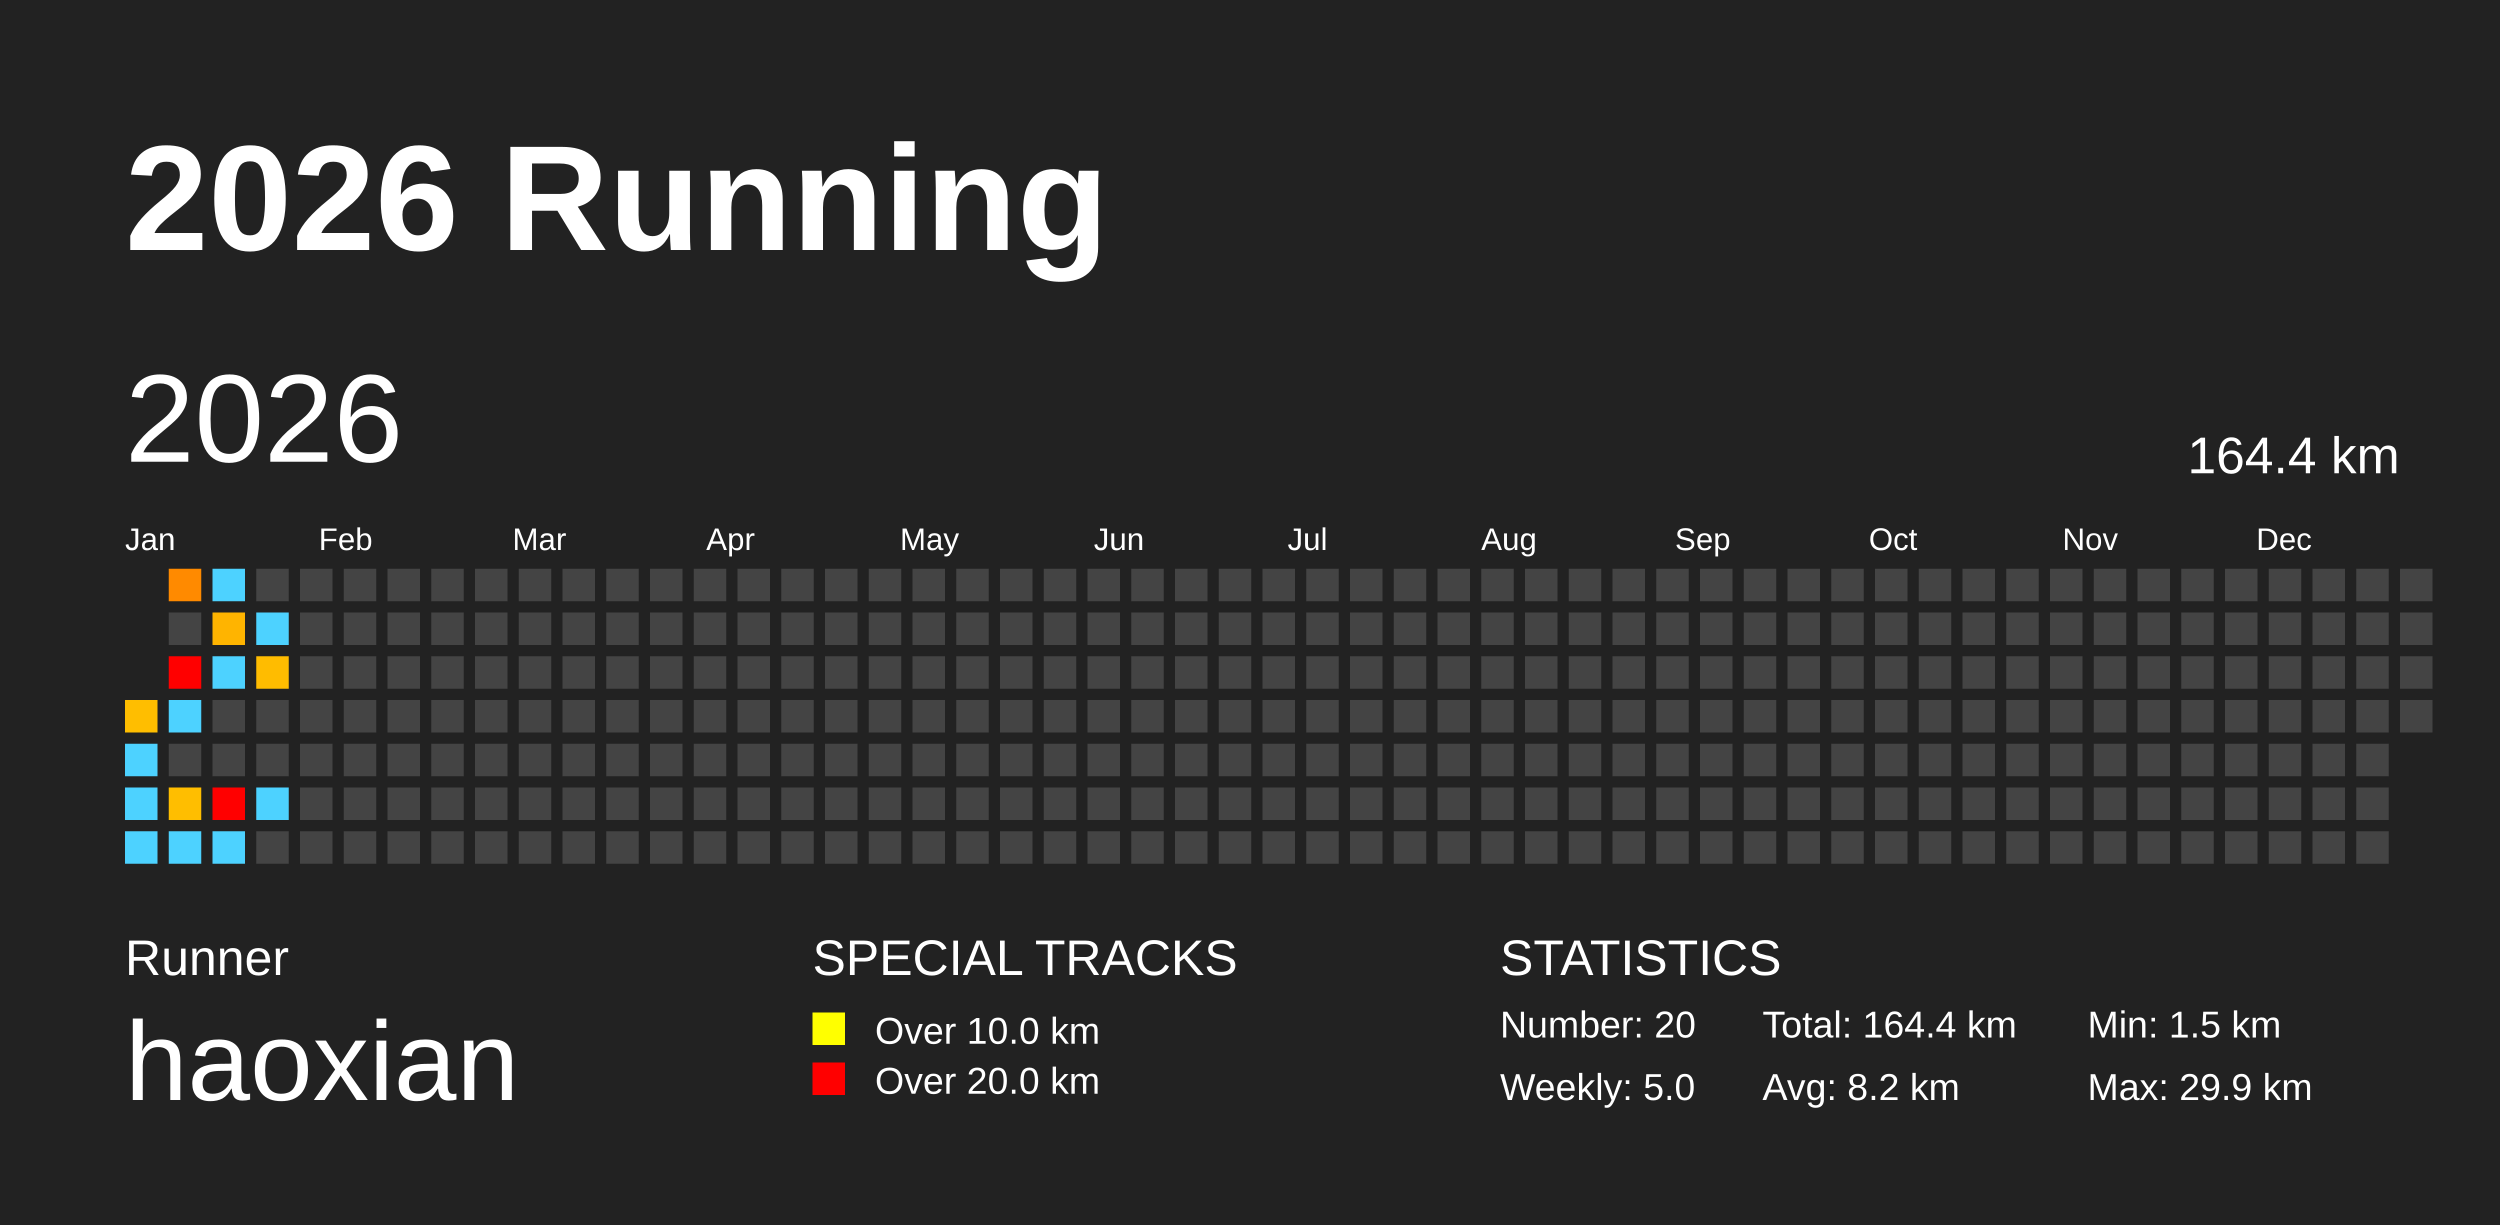
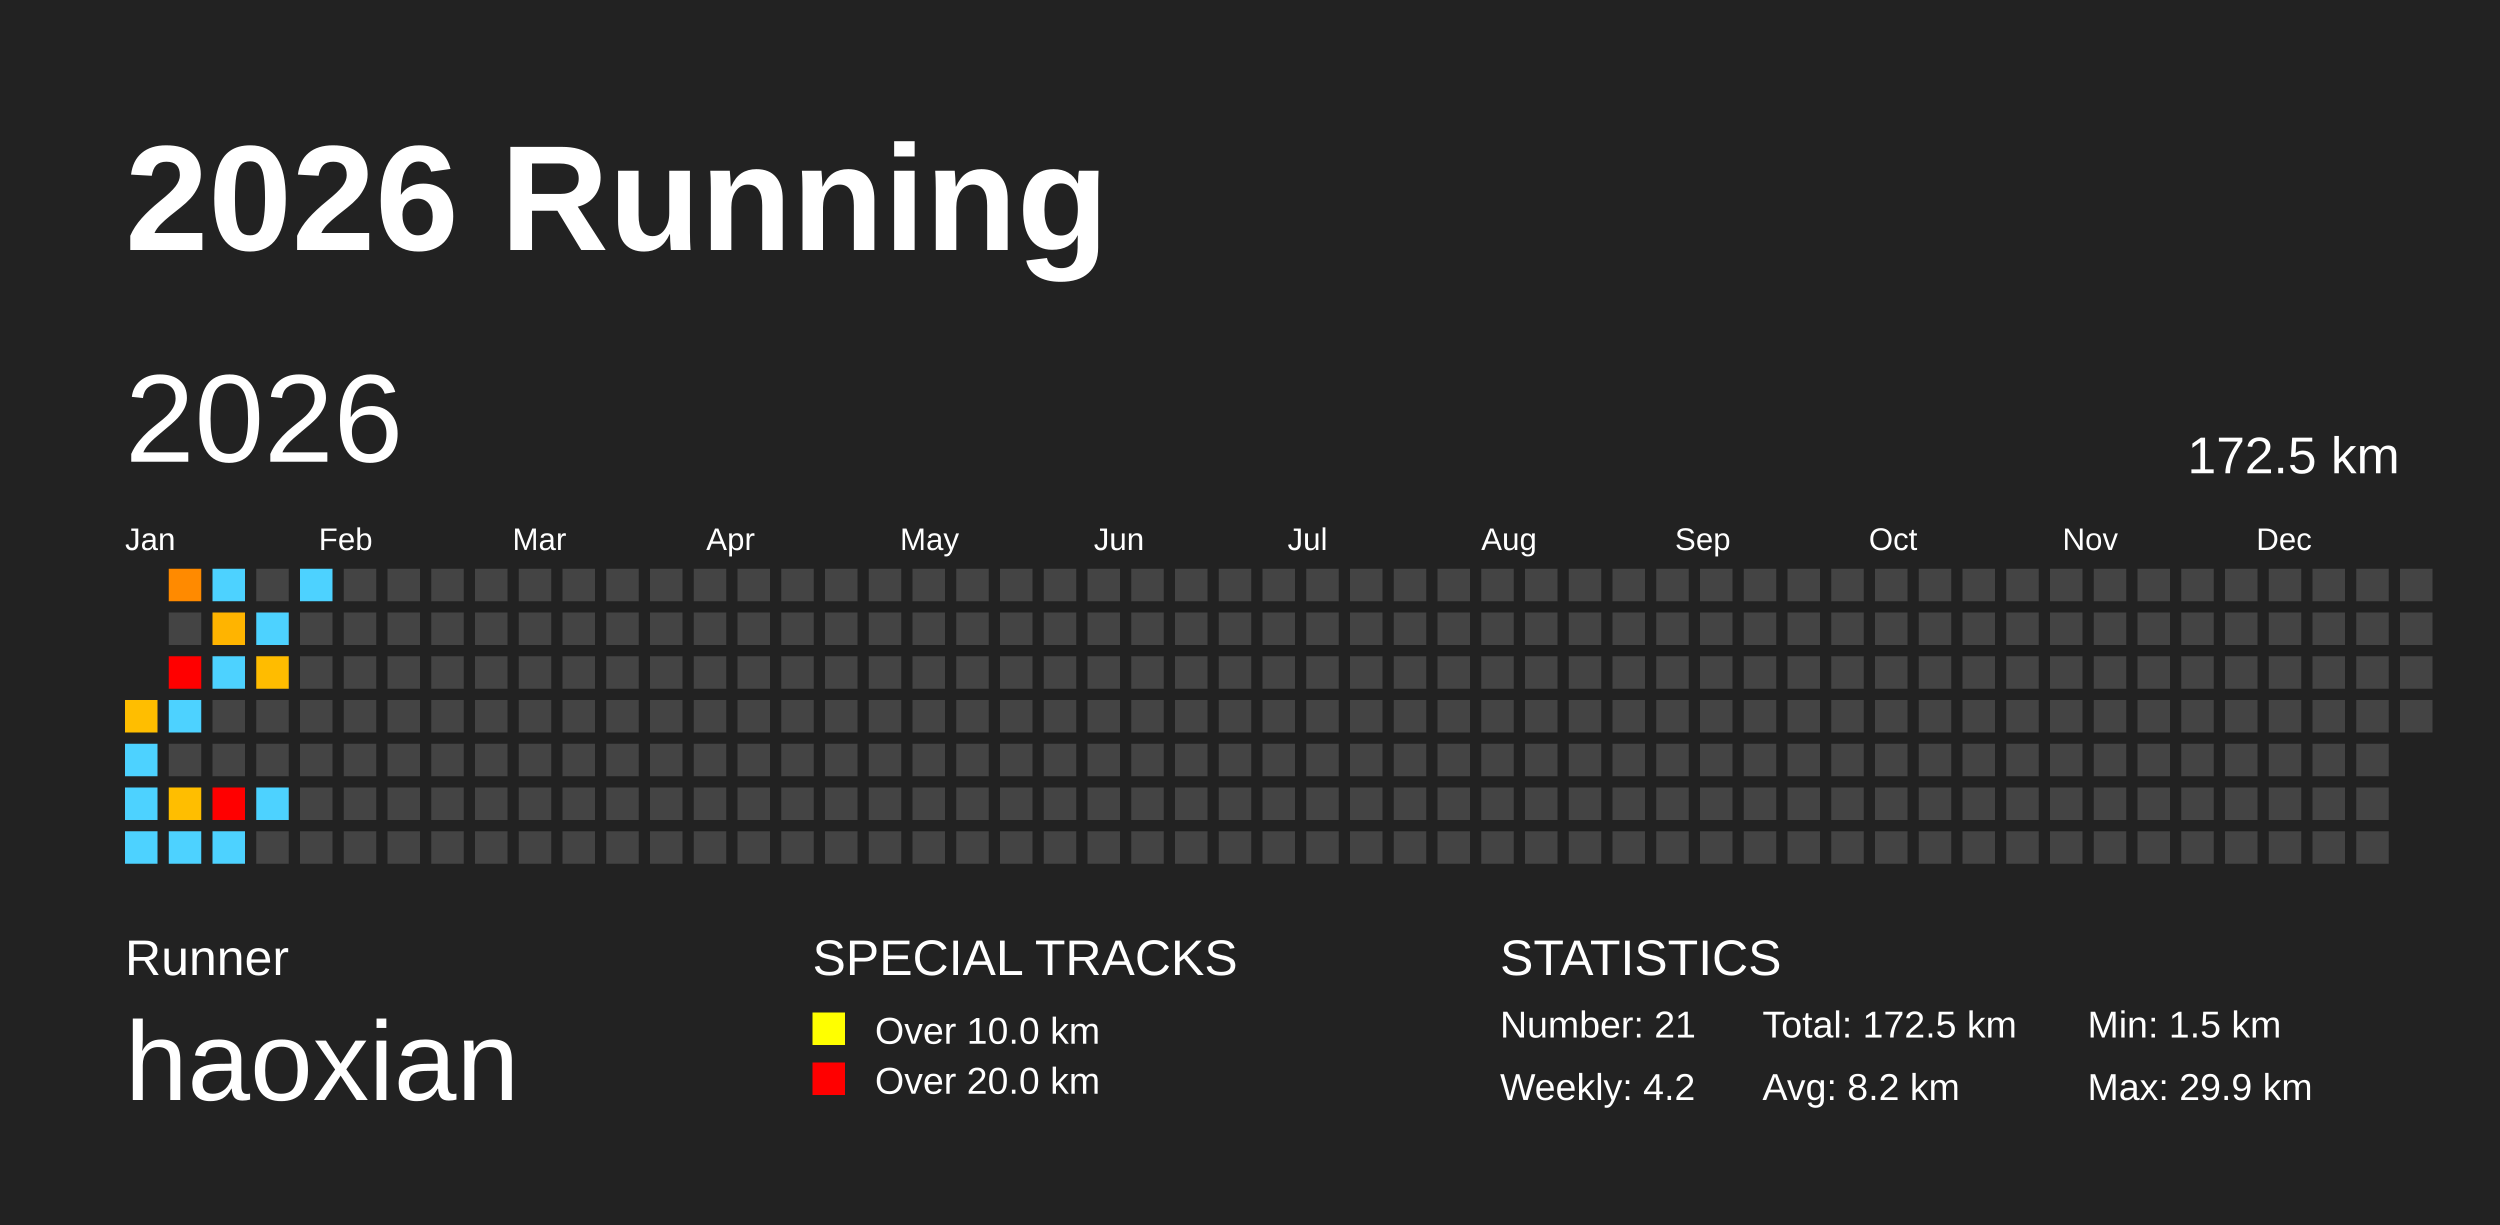
<svg xmlns="http://www.w3.org/2000/svg" baseProfile="full" height="98mm" version="1.1" viewBox="0,0,200,98" width="200mm">
  <defs />
  <rect fill="#222222" height="98" width="200" x="0" y="0" />
  <text fill="#FFFFFF" style="font-size:12px; font-family:Arial; font-weight:bold;" x="10" y="20">2026 Running</text>
  <text fill="#FFFFFF" style="font-size:4px; font-family:Arial" x="10" y="78">Runner</text>
  <text fill="#FFFFFF" style="font-size:9px; font-family:Arial" x="10" y="88">haoxian</text>
  <text fill="#FFFFFF" style="font-size:4px; font-family:Arial" x="65" y="78">SPECIAL TRACKS</text>
  <rect fill="yellow" height="2.6" width="2.6" x="65" y="81" />
  <text fill="#FFFFFF" style="font-size:3px; font-family:Arial" x="70" y="83.5">Over 10.0 km</text>
  <rect fill="red" height="2.6" width="2.6" x="65" y="85" />
  <text fill="#FFFFFF" style="font-size:3px; font-family:Arial" x="70" y="87.5">Over 20.0 km</text>
  <text fill="#FFFFFF" style="font-size:4px; font-family:Arial" x="120" y="78">STATISTICS</text>
-   <text fill="#FFFFFF" style="font-size:3px; font-family:Arial" x="120" y="83">Number: 20</text>
-   <text fill="#FFFFFF" style="font-size:3px; font-family:Arial" x="120" y="88">Weekly: 5.0</text>
-   <text fill="#FFFFFF" style="font-size:3px; font-family:Arial" x="141" y="83">Total: 164.4 km</text>
+   <text fill="#FFFFFF" style="font-size:3px; font-family:Arial" x="120" y="83">Number: 21</text>
+   <text fill="#FFFFFF" style="font-size:3px; font-family:Arial" x="120" y="88">Weekly: 4.2</text>
+   <text fill="#FFFFFF" style="font-size:3px; font-family:Arial" x="141" y="83">Total: 172.5 km</text>
  <text fill="#FFFFFF" style="font-size:3px; font-family:Arial" x="141" y="88">Avg: 8.2 km</text>
  <text fill="#FFFFFF" style="font-size:3px; font-family:Arial" x="167" y="83">Min: 1.5 km</text>
  <text fill="#FFFFFF" style="font-size:3px; font-family:Arial" x="167" y="88">Max: 29.9 km</text>
  <text dominant-baseline="hanging" fill="#FFFFFF" style="font-size:10.0px; font-family:Arial;" x="10" y="30">2026</text>
-   <text dominant-baseline="hanging" fill="#FFFFFF" style="font-size:4.125px; font-family:Arial;" x="175" y="35">164.4 km</text>
+   <text dominant-baseline="hanging" fill="#FFFFFF" style="font-size:4.125px; font-family:Arial;" x="175" y="35">172.5 km</text>
  <text fill="#FFFFFF" style="font-size:2.5px; font-family:Arial" x="10.0" y="44">Jan</text>
  <text fill="#FFFFFF" style="font-size:2.5px; font-family:Arial" x="25.5" y="44">Feb</text>
  <text fill="#FFFFFF" style="font-size:2.5px; font-family:Arial" x="41.0" y="44">Mar</text>
  <text fill="#FFFFFF" style="font-size:2.5px; font-family:Arial" x="56.5" y="44">Apr</text>
  <text fill="#FFFFFF" style="font-size:2.5px; font-family:Arial" x="72.0" y="44">May</text>
  <text fill="#FFFFFF" style="font-size:2.5px; font-family:Arial" x="87.5" y="44">Jun</text>
  <text fill="#FFFFFF" style="font-size:2.5px; font-family:Arial" x="103.0" y="44">Jul</text>
  <text fill="#FFFFFF" style="font-size:2.5px; font-family:Arial" x="118.5" y="44">Aug</text>
  <text fill="#FFFFFF" style="font-size:2.5px; font-family:Arial" x="134.0" y="44">Sep</text>
  <text fill="#FFFFFF" style="font-size:2.5px; font-family:Arial" x="149.5" y="44">Oct</text>
  <text fill="#FFFFFF" style="font-size:2.5px; font-family:Arial" x="165.0" y="44">Nov</text>
  <text fill="#FFFFFF" style="font-size:2.5px; font-family:Arial" x="180.5" y="44">Dec</text>
  <rect fill="#ffbe00" height="2.6" width="2.6" x="10.0" y="56.0" />
  <rect fill="#4dd2ff" height="2.6" width="2.6" x="10.0" y="59.5" />
  <rect fill="#4dd2ff" height="2.6" width="2.6" x="10.0" y="63.0" />
  <rect fill="#4dd2ff" height="2.6" width="2.6" x="10.0" y="66.5" />
  <rect fill="#ff8a00" height="2.6" width="2.6" x="13.5" y="45.5" />
  <rect fill="#444444" height="2.6" width="2.6" x="13.5" y="49.0" />
  <rect fill="red" height="2.6" width="2.6" x="13.5" y="52.5" />
  <rect fill="#4dd2ff" height="2.6" width="2.6" x="13.5" y="56.0" />
  <rect fill="#444444" height="2.6" width="2.6" x="13.5" y="59.5" />
  <rect fill="#ffbe00" height="2.6" width="2.6" x="13.5" y="63.0" />
  <rect fill="#4dd2ff" height="2.6" width="2.6" x="13.5" y="66.5" />
  <rect fill="#4dd2ff" height="2.6" width="2.6" x="17.0" y="45.5" />
  <rect fill="#ffb400" height="2.6" width="2.6" x="17.0" y="49.0" />
  <rect fill="#4dd2ff" height="2.6" width="2.6" x="17.0" y="52.5" />
  <rect fill="#444444" height="2.6" width="2.6" x="17.0" y="56.0" />
  <rect fill="#444444" height="2.6" width="2.6" x="17.0" y="59.5" />
  <rect fill="red" height="2.6" width="2.6" x="17.0" y="63.0" />
  <rect fill="#4dd2ff" height="2.6" width="2.6" x="17.0" y="66.5" />
  <rect fill="#444444" height="2.6" width="2.6" x="20.5" y="45.5" />
  <rect fill="#4dd2ff" height="2.6" width="2.6" x="20.5" y="49.0" />
  <rect fill="#ffbc00" height="2.6" width="2.6" x="20.5" y="52.5" />
  <rect fill="#444444" height="2.6" width="2.6" x="20.5" y="56.0" />
  <rect fill="#444444" height="2.6" width="2.6" x="20.5" y="59.5" />
  <rect fill="#4dd2ff" height="2.6" width="2.6" x="20.5" y="63.0" />
  <rect fill="#444444" height="2.6" width="2.6" x="20.5" y="66.5" />
-   <rect fill="#444444" height="2.6" width="2.6" x="24.0" y="45.5" />
+   <rect fill="#4dd2ff" height="2.6" width="2.6" x="24.0" y="45.5" />
  <rect fill="#444444" height="2.6" width="2.6" x="24.0" y="49.0" />
  <rect fill="#444444" height="2.6" width="2.6" x="24.0" y="52.5" />
  <rect fill="#444444" height="2.6" width="2.6" x="24.0" y="56.0" />
  <rect fill="#444444" height="2.6" width="2.6" x="24.0" y="59.5" />
  <rect fill="#444444" height="2.6" width="2.6" x="24.0" y="63.0" />
  <rect fill="#444444" height="2.6" width="2.6" x="24.0" y="66.5" />
  <rect fill="#444444" height="2.6" width="2.6" x="27.5" y="45.5" />
  <rect fill="#444444" height="2.6" width="2.6" x="27.5" y="49.0" />
  <rect fill="#444444" height="2.6" width="2.6" x="27.5" y="52.5" />
  <rect fill="#444444" height="2.6" width="2.6" x="27.5" y="56.0" />
  <rect fill="#444444" height="2.6" width="2.6" x="27.5" y="59.5" />
  <rect fill="#444444" height="2.6" width="2.6" x="27.5" y="63.0" />
  <rect fill="#444444" height="2.6" width="2.6" x="27.5" y="66.5" />
  <rect fill="#444444" height="2.6" width="2.6" x="31.0" y="45.5" />
  <rect fill="#444444" height="2.6" width="2.6" x="31.0" y="49.0" />
  <rect fill="#444444" height="2.6" width="2.6" x="31.0" y="52.5" />
  <rect fill="#444444" height="2.6" width="2.6" x="31.0" y="56.0" />
  <rect fill="#444444" height="2.6" width="2.6" x="31.0" y="59.5" />
  <rect fill="#444444" height="2.6" width="2.6" x="31.0" y="63.0" />
  <rect fill="#444444" height="2.6" width="2.6" x="31.0" y="66.5" />
  <rect fill="#444444" height="2.6" width="2.6" x="34.5" y="45.5" />
  <rect fill="#444444" height="2.6" width="2.6" x="34.5" y="49.0" />
  <rect fill="#444444" height="2.6" width="2.6" x="34.5" y="52.5" />
  <rect fill="#444444" height="2.6" width="2.6" x="34.5" y="56.0" />
  <rect fill="#444444" height="2.6" width="2.6" x="34.5" y="59.5" />
  <rect fill="#444444" height="2.6" width="2.6" x="34.5" y="63.0" />
  <rect fill="#444444" height="2.6" width="2.6" x="34.5" y="66.5" />
  <rect fill="#444444" height="2.6" width="2.6" x="38.0" y="45.5" />
  <rect fill="#444444" height="2.6" width="2.6" x="38.0" y="49.0" />
  <rect fill="#444444" height="2.6" width="2.6" x="38.0" y="52.5" />
  <rect fill="#444444" height="2.6" width="2.6" x="38.0" y="56.0" />
  <rect fill="#444444" height="2.6" width="2.6" x="38.0" y="59.5" />
  <rect fill="#444444" height="2.6" width="2.6" x="38.0" y="63.0" />
  <rect fill="#444444" height="2.6" width="2.6" x="38.0" y="66.5" />
  <rect fill="#444444" height="2.6" width="2.6" x="41.5" y="45.5" />
  <rect fill="#444444" height="2.6" width="2.6" x="41.5" y="49.0" />
  <rect fill="#444444" height="2.6" width="2.6" x="41.5" y="52.5" />
  <rect fill="#444444" height="2.6" width="2.6" x="41.5" y="56.0" />
  <rect fill="#444444" height="2.6" width="2.6" x="41.5" y="59.5" />
  <rect fill="#444444" height="2.6" width="2.6" x="41.5" y="63.0" />
  <rect fill="#444444" height="2.6" width="2.6" x="41.5" y="66.5" />
  <rect fill="#444444" height="2.6" width="2.6" x="45.0" y="45.5" />
  <rect fill="#444444" height="2.6" width="2.6" x="45.0" y="49.0" />
  <rect fill="#444444" height="2.6" width="2.6" x="45.0" y="52.5" />
  <rect fill="#444444" height="2.6" width="2.6" x="45.0" y="56.0" />
  <rect fill="#444444" height="2.6" width="2.6" x="45.0" y="59.5" />
  <rect fill="#444444" height="2.6" width="2.6" x="45.0" y="63.0" />
  <rect fill="#444444" height="2.6" width="2.6" x="45.0" y="66.5" />
  <rect fill="#444444" height="2.6" width="2.6" x="48.5" y="45.5" />
  <rect fill="#444444" height="2.6" width="2.6" x="48.5" y="49.0" />
  <rect fill="#444444" height="2.6" width="2.6" x="48.5" y="52.5" />
  <rect fill="#444444" height="2.6" width="2.6" x="48.5" y="56.0" />
  <rect fill="#444444" height="2.6" width="2.6" x="48.5" y="59.5" />
  <rect fill="#444444" height="2.6" width="2.6" x="48.5" y="63.0" />
  <rect fill="#444444" height="2.6" width="2.6" x="48.5" y="66.5" />
  <rect fill="#444444" height="2.6" width="2.6" x="52.0" y="45.5" />
  <rect fill="#444444" height="2.6" width="2.6" x="52.0" y="49.0" />
  <rect fill="#444444" height="2.6" width="2.6" x="52.0" y="52.5" />
  <rect fill="#444444" height="2.6" width="2.6" x="52.0" y="56.0" />
  <rect fill="#444444" height="2.6" width="2.6" x="52.0" y="59.5" />
  <rect fill="#444444" height="2.6" width="2.6" x="52.0" y="63.0" />
  <rect fill="#444444" height="2.6" width="2.6" x="52.0" y="66.5" />
  <rect fill="#444444" height="2.6" width="2.6" x="55.5" y="45.5" />
  <rect fill="#444444" height="2.6" width="2.6" x="55.5" y="49.0" />
  <rect fill="#444444" height="2.6" width="2.6" x="55.5" y="52.5" />
  <rect fill="#444444" height="2.6" width="2.6" x="55.5" y="56.0" />
  <rect fill="#444444" height="2.6" width="2.6" x="55.5" y="59.5" />
  <rect fill="#444444" height="2.6" width="2.6" x="55.5" y="63.0" />
  <rect fill="#444444" height="2.6" width="2.6" x="55.5" y="66.5" />
  <rect fill="#444444" height="2.6" width="2.6" x="59.0" y="45.5" />
  <rect fill="#444444" height="2.6" width="2.6" x="59.0" y="49.0" />
  <rect fill="#444444" height="2.6" width="2.6" x="59.0" y="52.5" />
  <rect fill="#444444" height="2.6" width="2.6" x="59.0" y="56.0" />
  <rect fill="#444444" height="2.6" width="2.6" x="59.0" y="59.5" />
  <rect fill="#444444" height="2.6" width="2.6" x="59.0" y="63.0" />
  <rect fill="#444444" height="2.6" width="2.6" x="59.0" y="66.5" />
  <rect fill="#444444" height="2.6" width="2.6" x="62.5" y="45.5" />
  <rect fill="#444444" height="2.6" width="2.6" x="62.5" y="49.0" />
  <rect fill="#444444" height="2.6" width="2.6" x="62.5" y="52.5" />
  <rect fill="#444444" height="2.6" width="2.6" x="62.5" y="56.0" />
  <rect fill="#444444" height="2.6" width="2.6" x="62.5" y="59.5" />
  <rect fill="#444444" height="2.6" width="2.6" x="62.5" y="63.0" />
  <rect fill="#444444" height="2.6" width="2.6" x="62.5" y="66.5" />
  <rect fill="#444444" height="2.6" width="2.6" x="66.0" y="45.5" />
  <rect fill="#444444" height="2.6" width="2.6" x="66.0" y="49.0" />
  <rect fill="#444444" height="2.6" width="2.6" x="66.0" y="52.5" />
  <rect fill="#444444" height="2.6" width="2.6" x="66.0" y="56.0" />
  <rect fill="#444444" height="2.6" width="2.6" x="66.0" y="59.5" />
  <rect fill="#444444" height="2.6" width="2.6" x="66.0" y="63.0" />
  <rect fill="#444444" height="2.6" width="2.6" x="66.0" y="66.5" />
  <rect fill="#444444" height="2.6" width="2.6" x="69.5" y="45.5" />
  <rect fill="#444444" height="2.6" width="2.6" x="69.5" y="49.0" />
  <rect fill="#444444" height="2.6" width="2.6" x="69.5" y="52.5" />
  <rect fill="#444444" height="2.6" width="2.6" x="69.5" y="56.0" />
  <rect fill="#444444" height="2.6" width="2.6" x="69.5" y="59.5" />
  <rect fill="#444444" height="2.6" width="2.6" x="69.5" y="63.0" />
  <rect fill="#444444" height="2.6" width="2.6" x="69.5" y="66.5" />
  <rect fill="#444444" height="2.6" width="2.6" x="73.0" y="45.5" />
  <rect fill="#444444" height="2.6" width="2.6" x="73.0" y="49.0" />
  <rect fill="#444444" height="2.6" width="2.6" x="73.0" y="52.5" />
  <rect fill="#444444" height="2.6" width="2.6" x="73.0" y="56.0" />
  <rect fill="#444444" height="2.6" width="2.6" x="73.0" y="59.5" />
  <rect fill="#444444" height="2.6" width="2.6" x="73.0" y="63.0" />
  <rect fill="#444444" height="2.6" width="2.6" x="73.0" y="66.5" />
  <rect fill="#444444" height="2.6" width="2.6" x="76.5" y="45.5" />
  <rect fill="#444444" height="2.6" width="2.6" x="76.5" y="49.0" />
  <rect fill="#444444" height="2.6" width="2.6" x="76.5" y="52.5" />
  <rect fill="#444444" height="2.6" width="2.6" x="76.5" y="56.0" />
  <rect fill="#444444" height="2.6" width="2.6" x="76.5" y="59.5" />
  <rect fill="#444444" height="2.6" width="2.6" x="76.5" y="63.0" />
  <rect fill="#444444" height="2.6" width="2.6" x="76.5" y="66.5" />
  <rect fill="#444444" height="2.6" width="2.6" x="80.0" y="45.5" />
  <rect fill="#444444" height="2.6" width="2.6" x="80.0" y="49.0" />
  <rect fill="#444444" height="2.6" width="2.6" x="80.0" y="52.5" />
  <rect fill="#444444" height="2.6" width="2.6" x="80.0" y="56.0" />
  <rect fill="#444444" height="2.6" width="2.6" x="80.0" y="59.5" />
  <rect fill="#444444" height="2.6" width="2.6" x="80.0" y="63.0" />
  <rect fill="#444444" height="2.6" width="2.6" x="80.0" y="66.5" />
  <rect fill="#444444" height="2.6" width="2.6" x="83.5" y="45.5" />
  <rect fill="#444444" height="2.6" width="2.6" x="83.5" y="49.0" />
  <rect fill="#444444" height="2.6" width="2.6" x="83.5" y="52.5" />
  <rect fill="#444444" height="2.6" width="2.6" x="83.5" y="56.0" />
  <rect fill="#444444" height="2.6" width="2.6" x="83.5" y="59.5" />
  <rect fill="#444444" height="2.6" width="2.6" x="83.5" y="63.0" />
  <rect fill="#444444" height="2.6" width="2.6" x="83.5" y="66.5" />
  <rect fill="#444444" height="2.6" width="2.6" x="87.0" y="45.5" />
  <rect fill="#444444" height="2.6" width="2.6" x="87.0" y="49.0" />
  <rect fill="#444444" height="2.6" width="2.6" x="87.0" y="52.5" />
  <rect fill="#444444" height="2.6" width="2.6" x="87.0" y="56.0" />
  <rect fill="#444444" height="2.6" width="2.6" x="87.0" y="59.5" />
  <rect fill="#444444" height="2.6" width="2.6" x="87.0" y="63.0" />
  <rect fill="#444444" height="2.6" width="2.6" x="87.0" y="66.5" />
  <rect fill="#444444" height="2.6" width="2.6" x="90.5" y="45.5" />
  <rect fill="#444444" height="2.6" width="2.6" x="90.5" y="49.0" />
  <rect fill="#444444" height="2.6" width="2.6" x="90.5" y="52.5" />
  <rect fill="#444444" height="2.6" width="2.6" x="90.5" y="56.0" />
  <rect fill="#444444" height="2.6" width="2.6" x="90.5" y="59.5" />
  <rect fill="#444444" height="2.6" width="2.6" x="90.5" y="63.0" />
  <rect fill="#444444" height="2.6" width="2.6" x="90.5" y="66.5" />
  <rect fill="#444444" height="2.6" width="2.6" x="94.0" y="45.5" />
  <rect fill="#444444" height="2.6" width="2.6" x="94.0" y="49.0" />
  <rect fill="#444444" height="2.6" width="2.6" x="94.0" y="52.5" />
  <rect fill="#444444" height="2.6" width="2.6" x="94.0" y="56.0" />
  <rect fill="#444444" height="2.6" width="2.6" x="94.0" y="59.5" />
  <rect fill="#444444" height="2.6" width="2.6" x="94.0" y="63.0" />
  <rect fill="#444444" height="2.6" width="2.6" x="94.0" y="66.5" />
  <rect fill="#444444" height="2.6" width="2.6" x="97.5" y="45.5" />
  <rect fill="#444444" height="2.6" width="2.6" x="97.5" y="49.0" />
  <rect fill="#444444" height="2.6" width="2.6" x="97.5" y="52.5" />
  <rect fill="#444444" height="2.6" width="2.6" x="97.5" y="56.0" />
  <rect fill="#444444" height="2.6" width="2.6" x="97.5" y="59.5" />
  <rect fill="#444444" height="2.6" width="2.6" x="97.5" y="63.0" />
  <rect fill="#444444" height="2.6" width="2.6" x="97.5" y="66.5" />
  <rect fill="#444444" height="2.6" width="2.6" x="101.0" y="45.5" />
  <rect fill="#444444" height="2.6" width="2.6" x="101.0" y="49.0" />
  <rect fill="#444444" height="2.6" width="2.6" x="101.0" y="52.5" />
  <rect fill="#444444" height="2.6" width="2.6" x="101.0" y="56.0" />
  <rect fill="#444444" height="2.6" width="2.6" x="101.0" y="59.5" />
  <rect fill="#444444" height="2.6" width="2.6" x="101.0" y="63.0" />
  <rect fill="#444444" height="2.6" width="2.6" x="101.0" y="66.5" />
  <rect fill="#444444" height="2.6" width="2.6" x="104.5" y="45.5" />
  <rect fill="#444444" height="2.6" width="2.6" x="104.5" y="49.0" />
  <rect fill="#444444" height="2.6" width="2.6" x="104.5" y="52.5" />
  <rect fill="#444444" height="2.6" width="2.6" x="104.5" y="56.0" />
  <rect fill="#444444" height="2.6" width="2.6" x="104.5" y="59.5" />
  <rect fill="#444444" height="2.6" width="2.6" x="104.5" y="63.0" />
  <rect fill="#444444" height="2.6" width="2.6" x="104.5" y="66.5" />
  <rect fill="#444444" height="2.6" width="2.6" x="108.0" y="45.5" />
  <rect fill="#444444" height="2.6" width="2.6" x="108.0" y="49.0" />
  <rect fill="#444444" height="2.6" width="2.6" x="108.0" y="52.5" />
  <rect fill="#444444" height="2.6" width="2.6" x="108.0" y="56.0" />
  <rect fill="#444444" height="2.6" width="2.6" x="108.0" y="59.5" />
  <rect fill="#444444" height="2.6" width="2.6" x="108.0" y="63.0" />
  <rect fill="#444444" height="2.6" width="2.6" x="108.0" y="66.5" />
  <rect fill="#444444" height="2.6" width="2.6" x="111.5" y="45.5" />
  <rect fill="#444444" height="2.6" width="2.6" x="111.5" y="49.0" />
  <rect fill="#444444" height="2.6" width="2.6" x="111.5" y="52.5" />
  <rect fill="#444444" height="2.6" width="2.6" x="111.5" y="56.0" />
  <rect fill="#444444" height="2.6" width="2.6" x="111.5" y="59.5" />
  <rect fill="#444444" height="2.6" width="2.6" x="111.5" y="63.0" />
  <rect fill="#444444" height="2.6" width="2.6" x="111.5" y="66.5" />
  <rect fill="#444444" height="2.6" width="2.6" x="115.0" y="45.5" />
  <rect fill="#444444" height="2.6" width="2.6" x="115.0" y="49.0" />
  <rect fill="#444444" height="2.6" width="2.6" x="115.0" y="52.5" />
  <rect fill="#444444" height="2.6" width="2.6" x="115.0" y="56.0" />
  <rect fill="#444444" height="2.6" width="2.6" x="115.0" y="59.5" />
  <rect fill="#444444" height="2.6" width="2.6" x="115.0" y="63.0" />
  <rect fill="#444444" height="2.6" width="2.6" x="115.0" y="66.5" />
  <rect fill="#444444" height="2.6" width="2.6" x="118.5" y="45.5" />
  <rect fill="#444444" height="2.6" width="2.6" x="118.5" y="49.0" />
  <rect fill="#444444" height="2.6" width="2.6" x="118.5" y="52.5" />
  <rect fill="#444444" height="2.6" width="2.6" x="118.5" y="56.0" />
  <rect fill="#444444" height="2.6" width="2.6" x="118.5" y="59.5" />
  <rect fill="#444444" height="2.6" width="2.6" x="118.5" y="63.0" />
  <rect fill="#444444" height="2.6" width="2.6" x="118.5" y="66.5" />
  <rect fill="#444444" height="2.6" width="2.6" x="122.0" y="45.5" />
  <rect fill="#444444" height="2.6" width="2.6" x="122.0" y="49.0" />
  <rect fill="#444444" height="2.6" width="2.6" x="122.0" y="52.5" />
  <rect fill="#444444" height="2.6" width="2.6" x="122.0" y="56.0" />
  <rect fill="#444444" height="2.6" width="2.6" x="122.0" y="59.5" />
  <rect fill="#444444" height="2.6" width="2.6" x="122.0" y="63.0" />
  <rect fill="#444444" height="2.6" width="2.6" x="122.0" y="66.5" />
  <rect fill="#444444" height="2.6" width="2.6" x="125.5" y="45.5" />
  <rect fill="#444444" height="2.6" width="2.6" x="125.5" y="49.0" />
  <rect fill="#444444" height="2.6" width="2.6" x="125.5" y="52.5" />
  <rect fill="#444444" height="2.6" width="2.6" x="125.5" y="56.0" />
  <rect fill="#444444" height="2.6" width="2.6" x="125.5" y="59.5" />
  <rect fill="#444444" height="2.6" width="2.6" x="125.5" y="63.0" />
  <rect fill="#444444" height="2.6" width="2.6" x="125.5" y="66.5" />
  <rect fill="#444444" height="2.6" width="2.6" x="129.0" y="45.5" />
  <rect fill="#444444" height="2.6" width="2.6" x="129.0" y="49.0" />
  <rect fill="#444444" height="2.6" width="2.6" x="129.0" y="52.5" />
  <rect fill="#444444" height="2.6" width="2.6" x="129.0" y="56.0" />
  <rect fill="#444444" height="2.6" width="2.6" x="129.0" y="59.5" />
  <rect fill="#444444" height="2.6" width="2.6" x="129.0" y="63.0" />
  <rect fill="#444444" height="2.6" width="2.6" x="129.0" y="66.5" />
  <rect fill="#444444" height="2.6" width="2.6" x="132.5" y="45.5" />
  <rect fill="#444444" height="2.6" width="2.6" x="132.5" y="49.0" />
  <rect fill="#444444" height="2.6" width="2.6" x="132.5" y="52.5" />
  <rect fill="#444444" height="2.6" width="2.6" x="132.5" y="56.0" />
  <rect fill="#444444" height="2.6" width="2.6" x="132.5" y="59.5" />
  <rect fill="#444444" height="2.6" width="2.6" x="132.5" y="63.0" />
  <rect fill="#444444" height="2.6" width="2.6" x="132.5" y="66.5" />
  <rect fill="#444444" height="2.6" width="2.6" x="136.0" y="45.5" />
  <rect fill="#444444" height="2.6" width="2.6" x="136.0" y="49.0" />
  <rect fill="#444444" height="2.6" width="2.6" x="136.0" y="52.5" />
  <rect fill="#444444" height="2.6" width="2.6" x="136.0" y="56.0" />
  <rect fill="#444444" height="2.6" width="2.6" x="136.0" y="59.5" />
  <rect fill="#444444" height="2.6" width="2.6" x="136.0" y="63.0" />
  <rect fill="#444444" height="2.6" width="2.6" x="136.0" y="66.5" />
  <rect fill="#444444" height="2.6" width="2.6" x="139.5" y="45.5" />
  <rect fill="#444444" height="2.6" width="2.6" x="139.5" y="49.0" />
  <rect fill="#444444" height="2.6" width="2.6" x="139.5" y="52.5" />
  <rect fill="#444444" height="2.6" width="2.6" x="139.5" y="56.0" />
  <rect fill="#444444" height="2.6" width="2.6" x="139.5" y="59.5" />
  <rect fill="#444444" height="2.6" width="2.6" x="139.5" y="63.0" />
  <rect fill="#444444" height="2.6" width="2.6" x="139.5" y="66.5" />
  <rect fill="#444444" height="2.6" width="2.6" x="143.0" y="45.5" />
  <rect fill="#444444" height="2.6" width="2.6" x="143.0" y="49.0" />
  <rect fill="#444444" height="2.6" width="2.6" x="143.0" y="52.5" />
  <rect fill="#444444" height="2.6" width="2.6" x="143.0" y="56.0" />
  <rect fill="#444444" height="2.6" width="2.6" x="143.0" y="59.5" />
  <rect fill="#444444" height="2.6" width="2.6" x="143.0" y="63.0" />
  <rect fill="#444444" height="2.6" width="2.6" x="143.0" y="66.5" />
  <rect fill="#444444" height="2.6" width="2.6" x="146.5" y="45.5" />
  <rect fill="#444444" height="2.6" width="2.6" x="146.5" y="49.0" />
  <rect fill="#444444" height="2.6" width="2.6" x="146.5" y="52.5" />
  <rect fill="#444444" height="2.6" width="2.6" x="146.5" y="56.0" />
  <rect fill="#444444" height="2.6" width="2.6" x="146.5" y="59.5" />
  <rect fill="#444444" height="2.6" width="2.6" x="146.5" y="63.0" />
  <rect fill="#444444" height="2.6" width="2.6" x="146.5" y="66.5" />
  <rect fill="#444444" height="2.6" width="2.6" x="150.0" y="45.5" />
  <rect fill="#444444" height="2.6" width="2.6" x="150.0" y="49.0" />
  <rect fill="#444444" height="2.6" width="2.6" x="150.0" y="52.5" />
  <rect fill="#444444" height="2.6" width="2.6" x="150.0" y="56.0" />
  <rect fill="#444444" height="2.6" width="2.6" x="150.0" y="59.5" />
  <rect fill="#444444" height="2.6" width="2.6" x="150.0" y="63.0" />
  <rect fill="#444444" height="2.6" width="2.6" x="150.0" y="66.5" />
  <rect fill="#444444" height="2.6" width="2.6" x="153.5" y="45.5" />
  <rect fill="#444444" height="2.6" width="2.6" x="153.5" y="49.0" />
  <rect fill="#444444" height="2.6" width="2.6" x="153.5" y="52.5" />
  <rect fill="#444444" height="2.6" width="2.6" x="153.5" y="56.0" />
  <rect fill="#444444" height="2.6" width="2.6" x="153.5" y="59.5" />
  <rect fill="#444444" height="2.6" width="2.6" x="153.5" y="63.0" />
  <rect fill="#444444" height="2.6" width="2.6" x="153.5" y="66.5" />
  <rect fill="#444444" height="2.6" width="2.6" x="157.0" y="45.5" />
  <rect fill="#444444" height="2.6" width="2.6" x="157.0" y="49.0" />
  <rect fill="#444444" height="2.6" width="2.6" x="157.0" y="52.5" />
  <rect fill="#444444" height="2.6" width="2.6" x="157.0" y="56.0" />
  <rect fill="#444444" height="2.6" width="2.6" x="157.0" y="59.5" />
  <rect fill="#444444" height="2.6" width="2.6" x="157.0" y="63.0" />
  <rect fill="#444444" height="2.6" width="2.6" x="157.0" y="66.5" />
  <rect fill="#444444" height="2.6" width="2.6" x="160.5" y="45.5" />
  <rect fill="#444444" height="2.6" width="2.6" x="160.5" y="49.0" />
  <rect fill="#444444" height="2.6" width="2.6" x="160.5" y="52.5" />
  <rect fill="#444444" height="2.6" width="2.6" x="160.5" y="56.0" />
  <rect fill="#444444" height="2.6" width="2.6" x="160.5" y="59.5" />
  <rect fill="#444444" height="2.6" width="2.6" x="160.5" y="63.0" />
  <rect fill="#444444" height="2.6" width="2.6" x="160.5" y="66.5" />
  <rect fill="#444444" height="2.6" width="2.6" x="164.0" y="45.5" />
  <rect fill="#444444" height="2.6" width="2.6" x="164.0" y="49.0" />
  <rect fill="#444444" height="2.6" width="2.6" x="164.0" y="52.5" />
  <rect fill="#444444" height="2.6" width="2.6" x="164.0" y="56.0" />
  <rect fill="#444444" height="2.6" width="2.6" x="164.0" y="59.5" />
  <rect fill="#444444" height="2.6" width="2.6" x="164.0" y="63.0" />
  <rect fill="#444444" height="2.6" width="2.6" x="164.0" y="66.5" />
  <rect fill="#444444" height="2.6" width="2.6" x="167.5" y="45.5" />
  <rect fill="#444444" height="2.6" width="2.6" x="167.5" y="49.0" />
  <rect fill="#444444" height="2.6" width="2.6" x="167.5" y="52.5" />
  <rect fill="#444444" height="2.6" width="2.6" x="167.5" y="56.0" />
  <rect fill="#444444" height="2.6" width="2.6" x="167.5" y="59.5" />
  <rect fill="#444444" height="2.6" width="2.6" x="167.5" y="63.0" />
  <rect fill="#444444" height="2.6" width="2.6" x="167.5" y="66.5" />
  <rect fill="#444444" height="2.6" width="2.6" x="171.0" y="45.5" />
  <rect fill="#444444" height="2.6" width="2.6" x="171.0" y="49.0" />
  <rect fill="#444444" height="2.6" width="2.6" x="171.0" y="52.5" />
  <rect fill="#444444" height="2.6" width="2.6" x="171.0" y="56.0" />
  <rect fill="#444444" height="2.6" width="2.6" x="171.0" y="59.5" />
  <rect fill="#444444" height="2.6" width="2.6" x="171.0" y="63.0" />
  <rect fill="#444444" height="2.6" width="2.6" x="171.0" y="66.5" />
  <rect fill="#444444" height="2.6" width="2.6" x="174.5" y="45.5" />
  <rect fill="#444444" height="2.6" width="2.6" x="174.5" y="49.0" />
  <rect fill="#444444" height="2.6" width="2.6" x="174.5" y="52.5" />
  <rect fill="#444444" height="2.6" width="2.6" x="174.5" y="56.0" />
  <rect fill="#444444" height="2.6" width="2.6" x="174.5" y="59.5" />
  <rect fill="#444444" height="2.6" width="2.6" x="174.5" y="63.0" />
  <rect fill="#444444" height="2.6" width="2.6" x="174.5" y="66.5" />
  <rect fill="#444444" height="2.6" width="2.6" x="178.0" y="45.5" />
  <rect fill="#444444" height="2.6" width="2.6" x="178.0" y="49.0" />
  <rect fill="#444444" height="2.6" width="2.6" x="178.0" y="52.5" />
  <rect fill="#444444" height="2.6" width="2.6" x="178.0" y="56.0" />
  <rect fill="#444444" height="2.6" width="2.6" x="178.0" y="59.5" />
  <rect fill="#444444" height="2.6" width="2.6" x="178.0" y="63.0" />
  <rect fill="#444444" height="2.6" width="2.6" x="178.0" y="66.5" />
  <rect fill="#444444" height="2.6" width="2.6" x="181.5" y="45.5" />
  <rect fill="#444444" height="2.6" width="2.6" x="181.5" y="49.0" />
  <rect fill="#444444" height="2.6" width="2.6" x="181.5" y="52.5" />
  <rect fill="#444444" height="2.6" width="2.6" x="181.5" y="56.0" />
  <rect fill="#444444" height="2.6" width="2.6" x="181.5" y="59.5" />
  <rect fill="#444444" height="2.6" width="2.6" x="181.5" y="63.0" />
  <rect fill="#444444" height="2.6" width="2.6" x="181.5" y="66.5" />
  <rect fill="#444444" height="2.6" width="2.6" x="185.0" y="45.5" />
  <rect fill="#444444" height="2.6" width="2.6" x="185.0" y="49.0" />
  <rect fill="#444444" height="2.6" width="2.6" x="185.0" y="52.5" />
  <rect fill="#444444" height="2.6" width="2.6" x="185.0" y="56.0" />
  <rect fill="#444444" height="2.6" width="2.6" x="185.0" y="59.5" />
  <rect fill="#444444" height="2.6" width="2.6" x="185.0" y="63.0" />
  <rect fill="#444444" height="2.6" width="2.6" x="185.0" y="66.5" />
  <rect fill="#444444" height="2.6" width="2.6" x="188.5" y="45.5" />
  <rect fill="#444444" height="2.6" width="2.6" x="188.5" y="49.0" />
  <rect fill="#444444" height="2.6" width="2.6" x="188.5" y="52.5" />
  <rect fill="#444444" height="2.6" width="2.6" x="188.5" y="56.0" />
  <rect fill="#444444" height="2.6" width="2.6" x="188.5" y="59.5" />
  <rect fill="#444444" height="2.6" width="2.6" x="188.5" y="63.0" />
  <rect fill="#444444" height="2.6" width="2.6" x="188.5" y="66.5" />
  <rect fill="#444444" height="2.6" width="2.6" x="192.0" y="45.5" />
  <rect fill="#444444" height="2.6" width="2.6" x="192.0" y="49.0" />
  <rect fill="#444444" height="2.6" width="2.6" x="192.0" y="52.5" />
  <rect fill="#444444" height="2.6" width="2.6" x="192.0" y="56.0" />
</svg>
